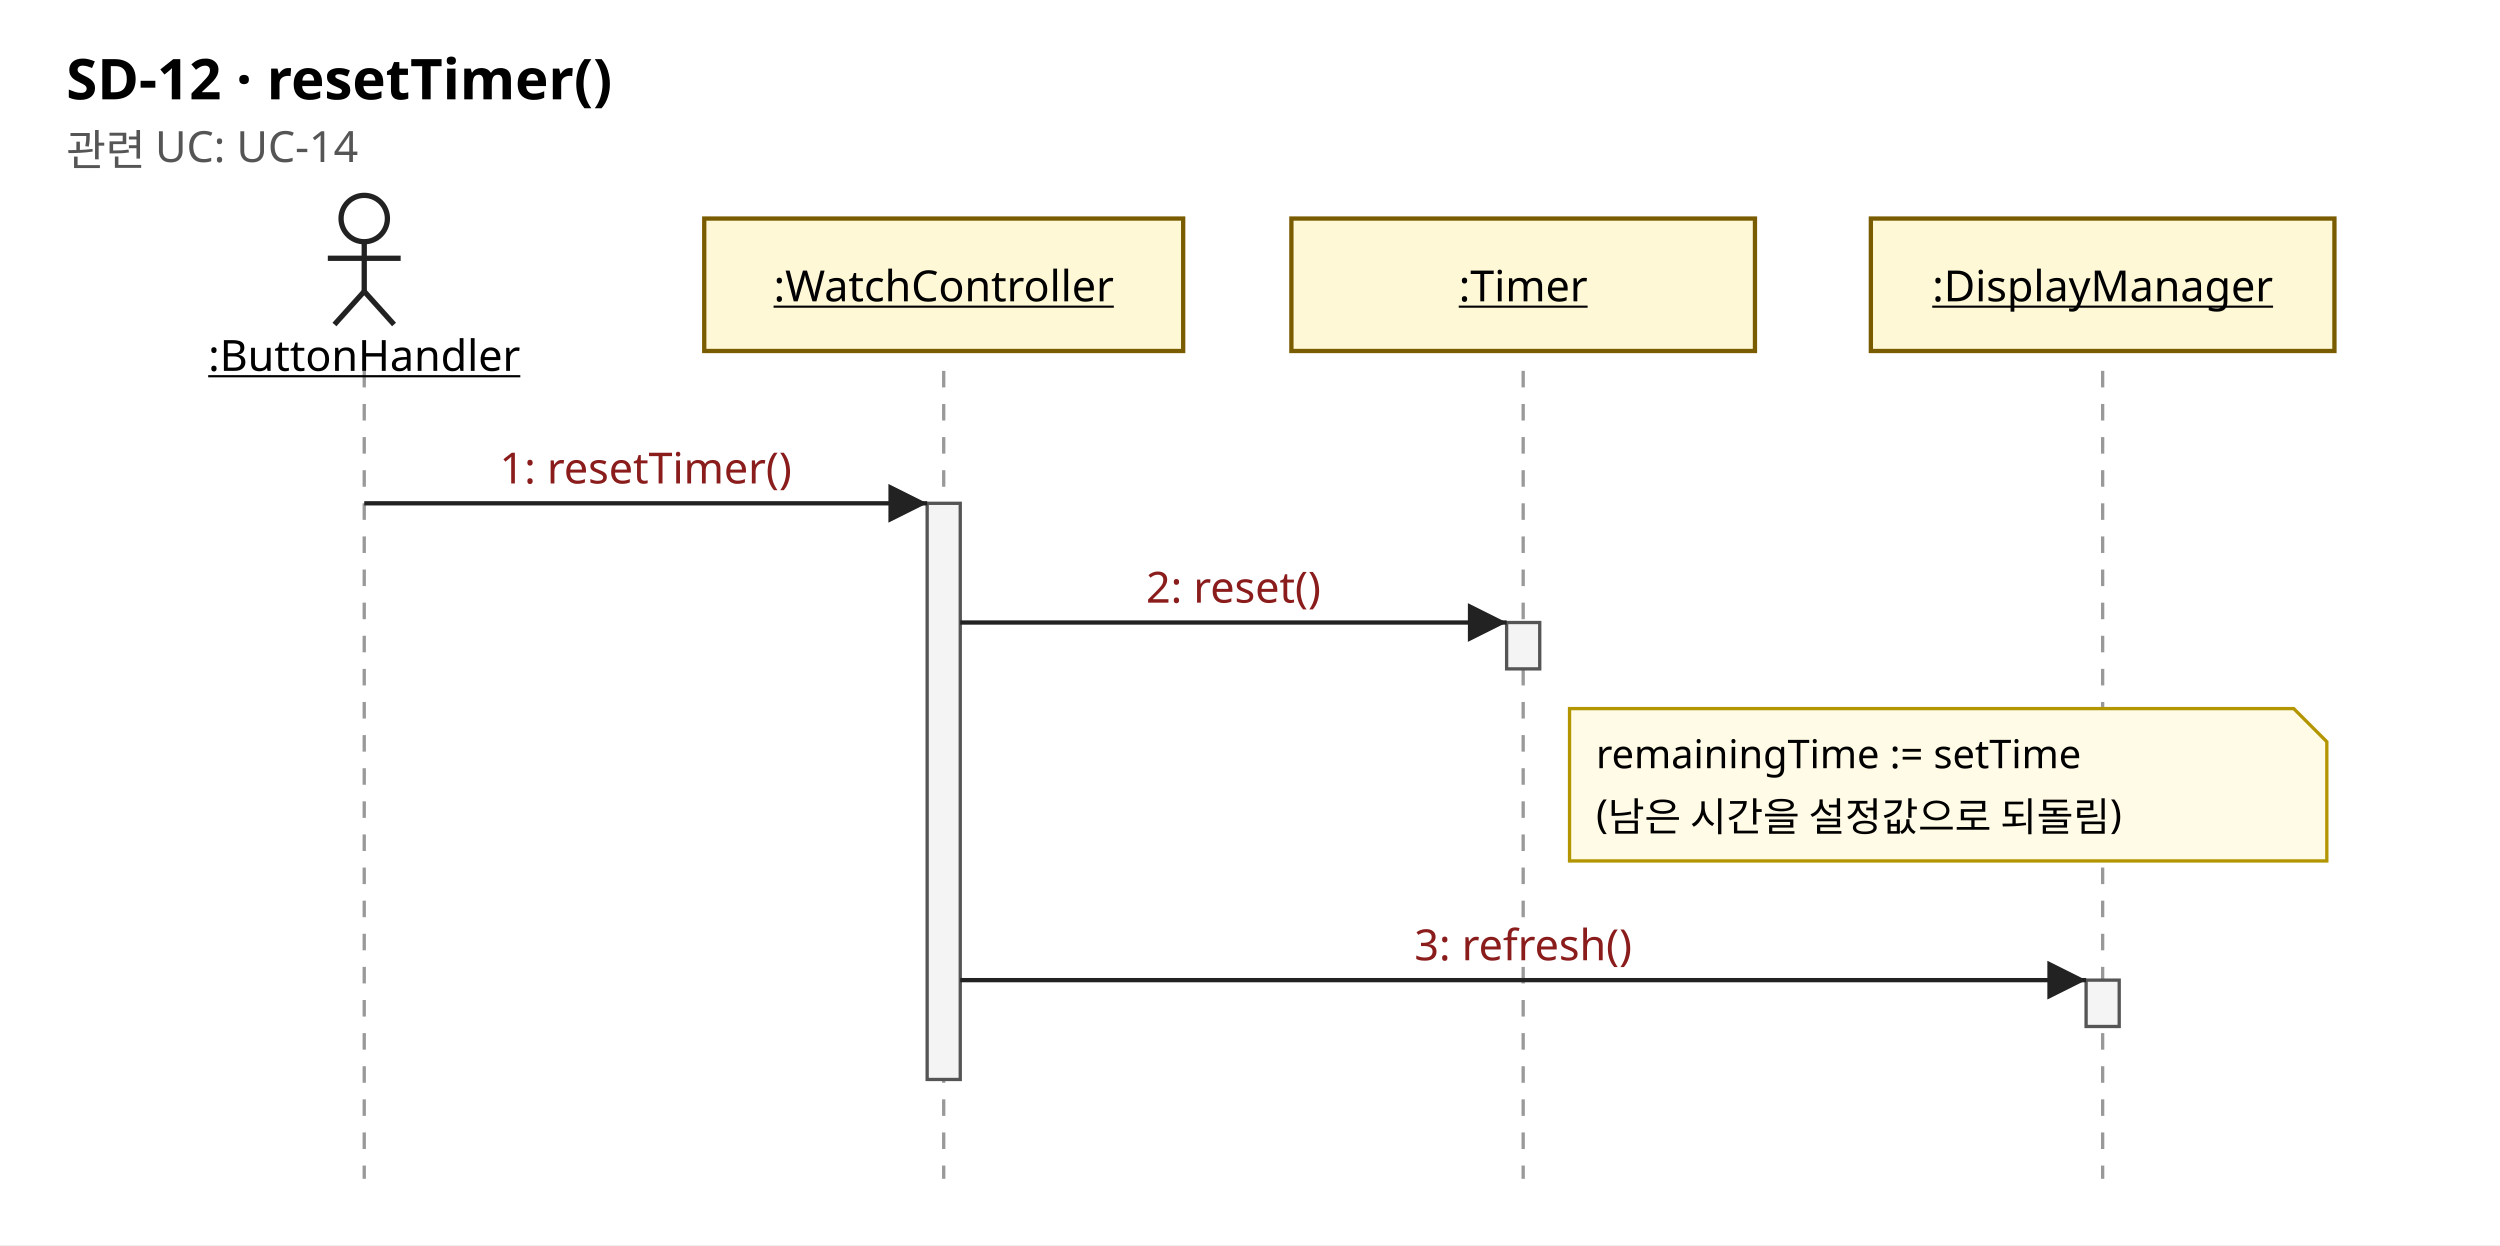
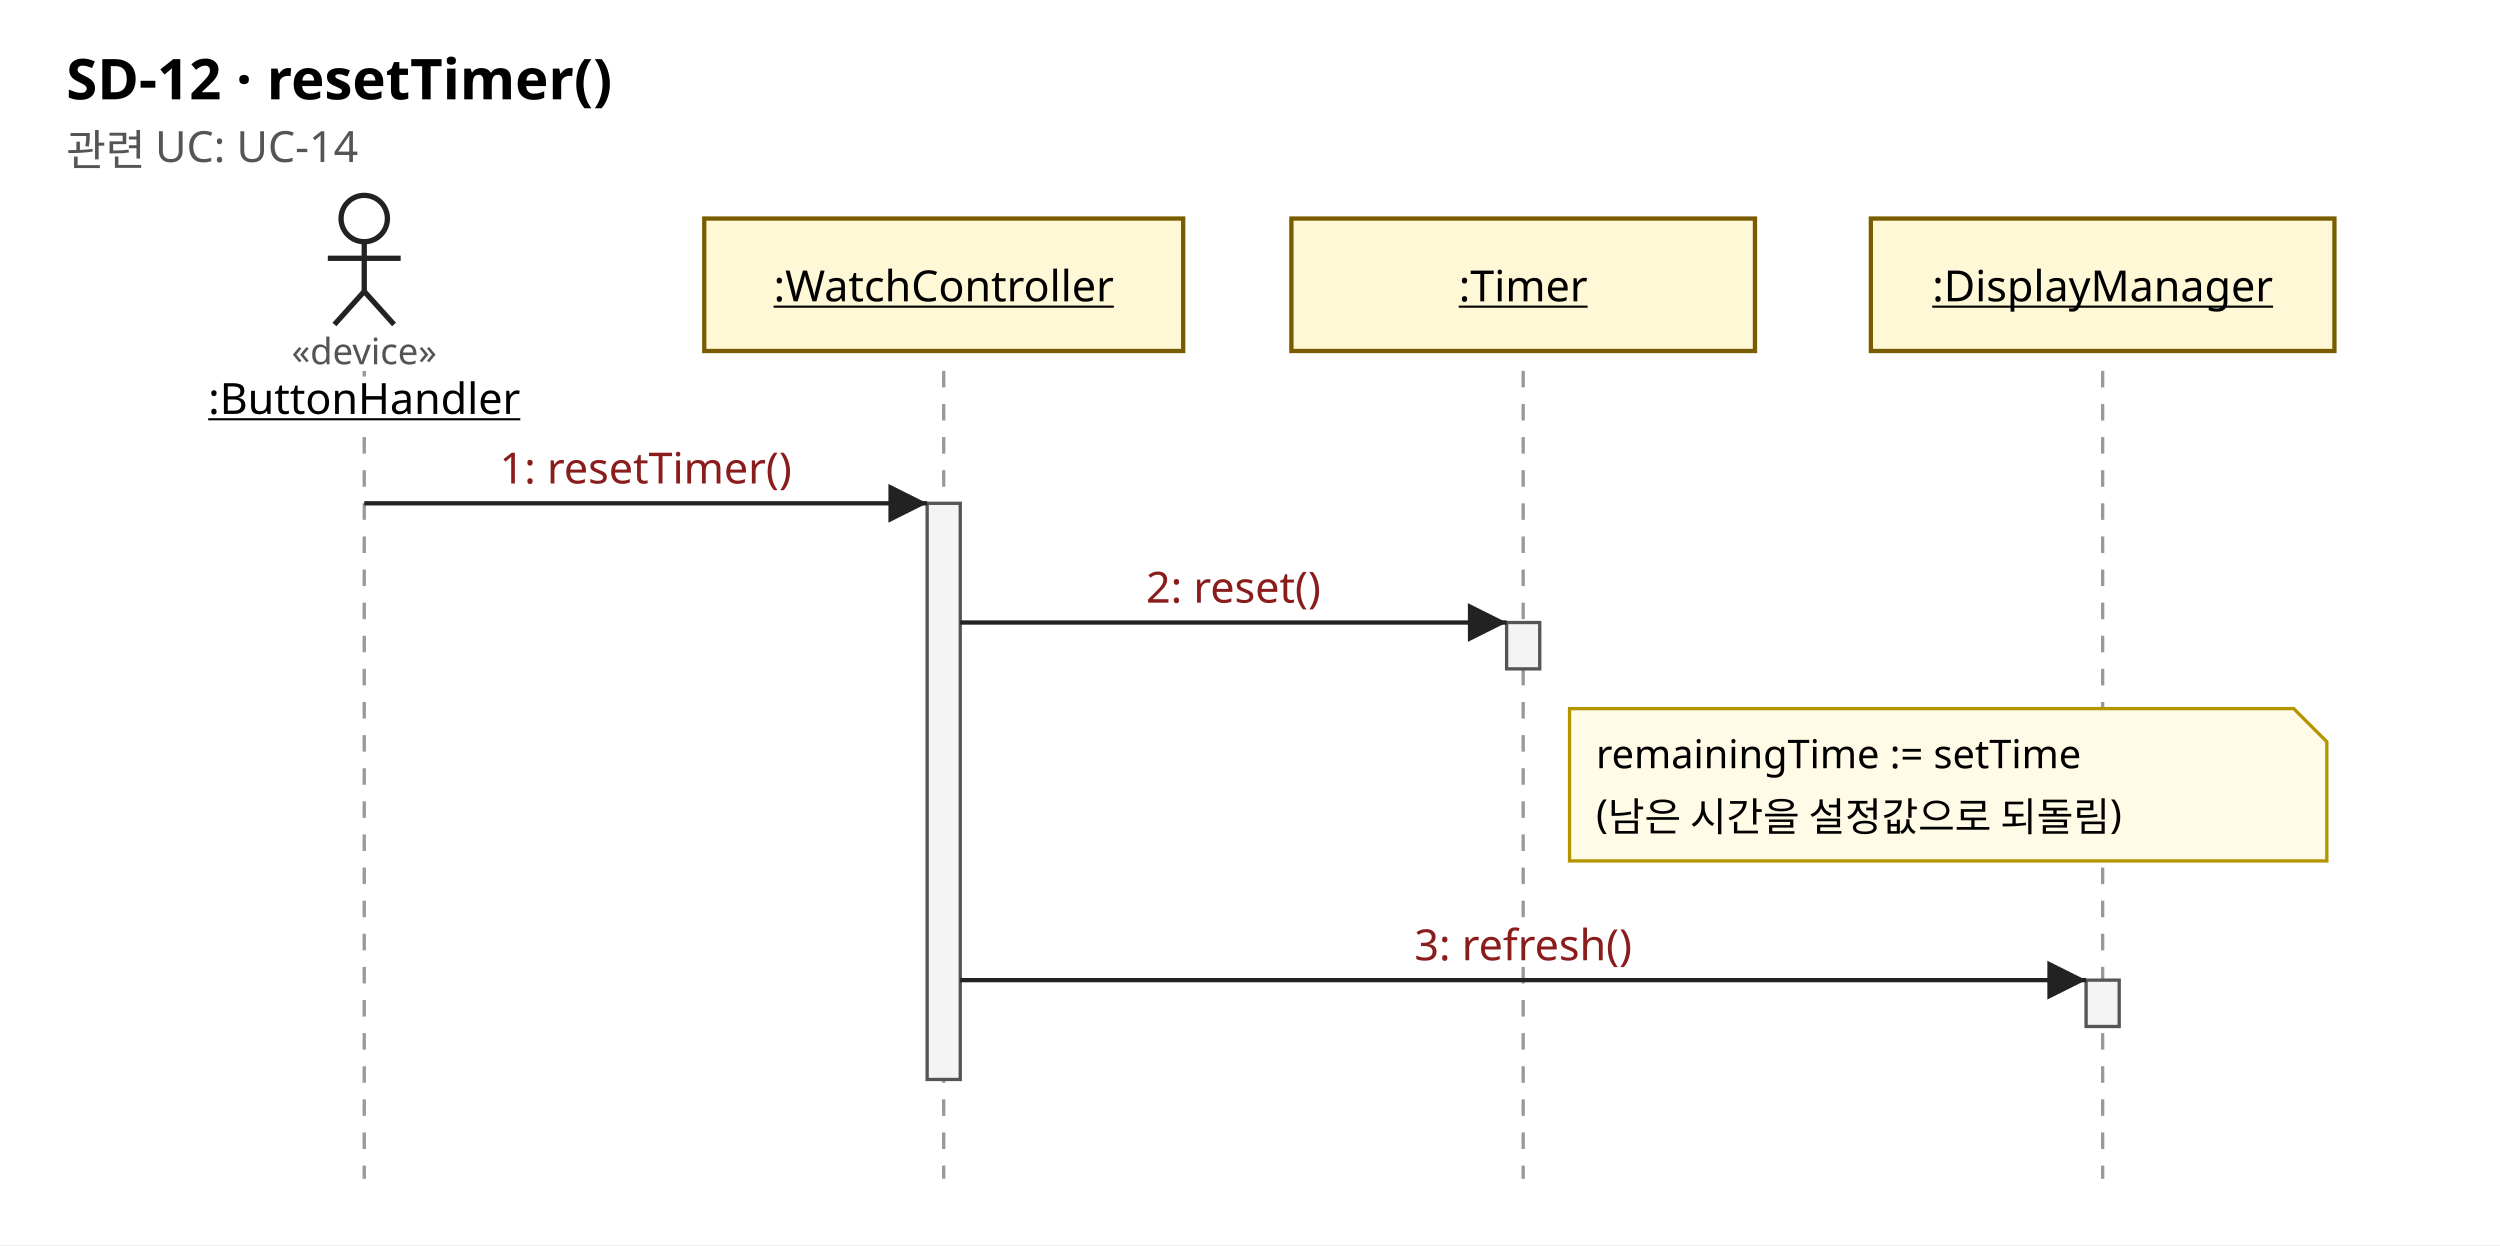
<svg xmlns="http://www.w3.org/2000/svg" width="755" height="376" viewBox="0 0 755 376" font-family="Malgun Gothic, Apple SD Gothic Neo, Noto Sans KR, WenQuanYi Zen Hei, sans-serif">
  <defs>
    <marker id="f" viewBox="0 0 10 10" refX="10" refY="5" markerWidth="9" markerHeight="9" orient="auto">
      <path d="M0,0 L10,5 L0,10 z" fill="#222" />
    </marker>
  </defs>
  <rect width="755" height="376" fill="#fff" />
  <text x="20" y="30" font-size="17" font-weight="bold">SD-12 · resetTimer()</text>
  <text x="20" y="50" font-size="13" fill="#555">관련 UC: UC-14</text>
  <line x1="110" y1="112" x2="110" y2="356" stroke="#999" stroke-dasharray="5 5" />
  <g stroke="#222" stroke-width="1.6" fill="none">
    <circle cx="110" cy="66" r="7" />
    <line x1="110" y1="73" x2="110" y2="88" />
    <line x1="99" y1="78" x2="121" y2="78" />
    <line x1="110" y1="88" x2="101" y2="98" />
    <line x1="110" y1="88" x2="119" y2="98" />
  </g>
-   <text x="110" y="112" text-anchor="middle" font-size="13" text-decoration="underline">:ButtonHandler</text>
+   <text x="110" y="110" text-anchor="middle" font-size="11" fill="#555" stroke="#fff" stroke-width="4" paint-order="stroke">«device»</text>
+   <text x="110" y="125" text-anchor="middle" font-size="13" text-decoration="underline" stroke="#fff" stroke-width="4" paint-order="stroke">:ButtonHandler</text>
  <line x1="285" y1="112" x2="285" y2="356" stroke="#999" stroke-dasharray="5 5" />
  <rect x="212.68" y="66" width="144.64" height="40" fill="#fff8d6" stroke="#7a5c00" stroke-width="1.3" />
  <text x="285" y="91" text-anchor="middle" font-size="13" text-decoration="underline">:WatchController</text>
  <line x1="460" y1="112" x2="460" y2="356" stroke="#999" stroke-dasharray="5 5" />
  <rect x="390.0" y="66" width="140" height="40" fill="#fff8d6" stroke="#7a5c00" stroke-width="1.3" />
  <text x="460" y="91" text-anchor="middle" font-size="13" text-decoration="underline">:Timer</text>
  <line x1="635" y1="112" x2="635" y2="356" stroke="#999" stroke-dasharray="5 5" />
  <rect x="565.0" y="66" width="140" height="40" fill="#fff8d6" stroke="#7a5c00" stroke-width="1.3" />
  <text x="635" y="91" text-anchor="middle" font-size="13" text-decoration="underline">:DisplayManager</text>
  <rect x="455" y="188" width="10" height="14" fill="#f4f4f4" stroke="#555" />
  <rect x="630" y="296" width="10" height="14" fill="#f4f4f4" stroke="#555" />
  <rect x="280" y="152" width="10" height="174" fill="#f4f4f4" stroke="#555" />
  <line x1="110" y1="152" x2="280" y2="152" stroke="#222" stroke-width="1.3" marker-end="url(#f)" />
  <text x="195.0" y="146" text-anchor="middle" font-size="13" fill="#8a1c1c" stroke="#fff" stroke-width="3" paint-order="stroke">1: resetTimer()</text>
  <line x1="290" y1="188" x2="455" y2="188" stroke="#222" stroke-width="1.3" marker-end="url(#f)" />
  <text x="372.5" y="182" text-anchor="middle" font-size="13" fill="#8a1c1c" stroke="#fff" stroke-width="3" paint-order="stroke">2: reset()</text>
  <path d="M474,214 h218.7 l10,10 v36 h-228.7 z" fill="#fffbe6" stroke="#b39500" />
  <text x="482" y="232" font-size="12">remainingTime := setTime</text>
  <text x="482" y="250" font-size="12">(남은 시간을 설정값으로 되돌림)</text>
  <line x1="290" y1="296" x2="630" y2="296" stroke="#222" stroke-width="1.3" marker-end="url(#f)" />
  <text x="460.0" y="290" text-anchor="middle" font-size="13" fill="#8a1c1c" stroke="#fff" stroke-width="3" paint-order="stroke">3: refresh()</text>
</svg>
